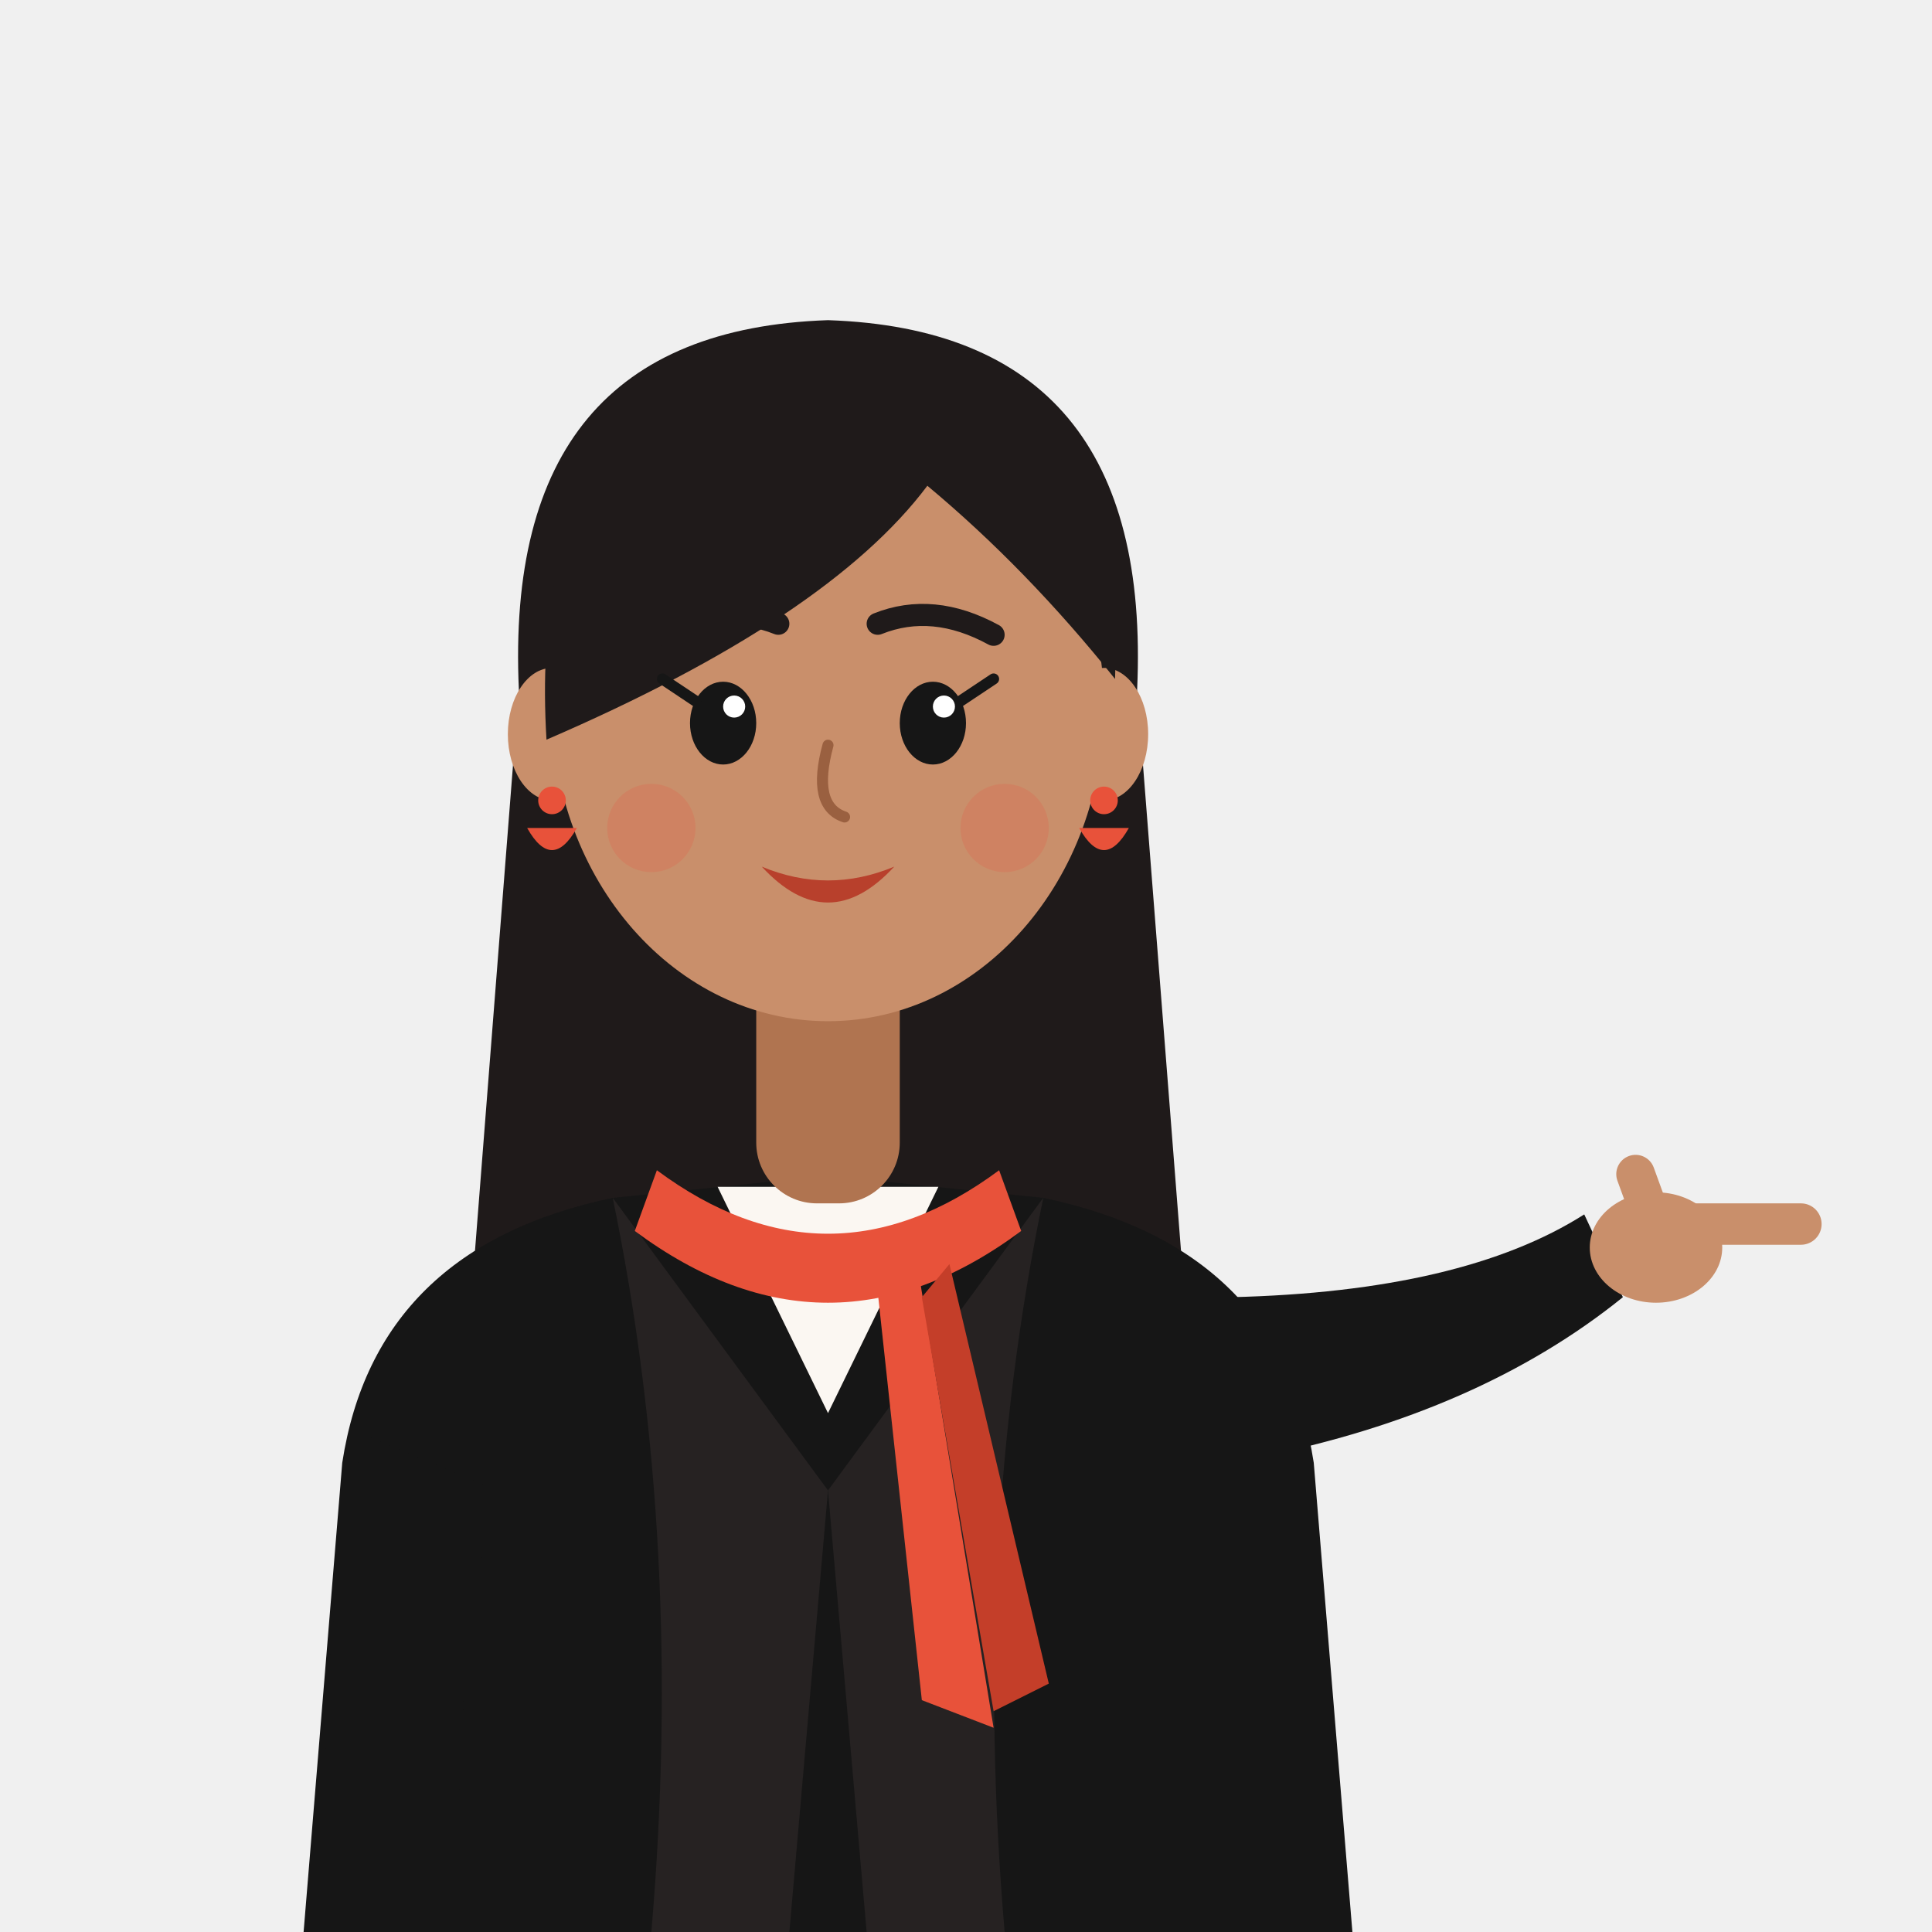
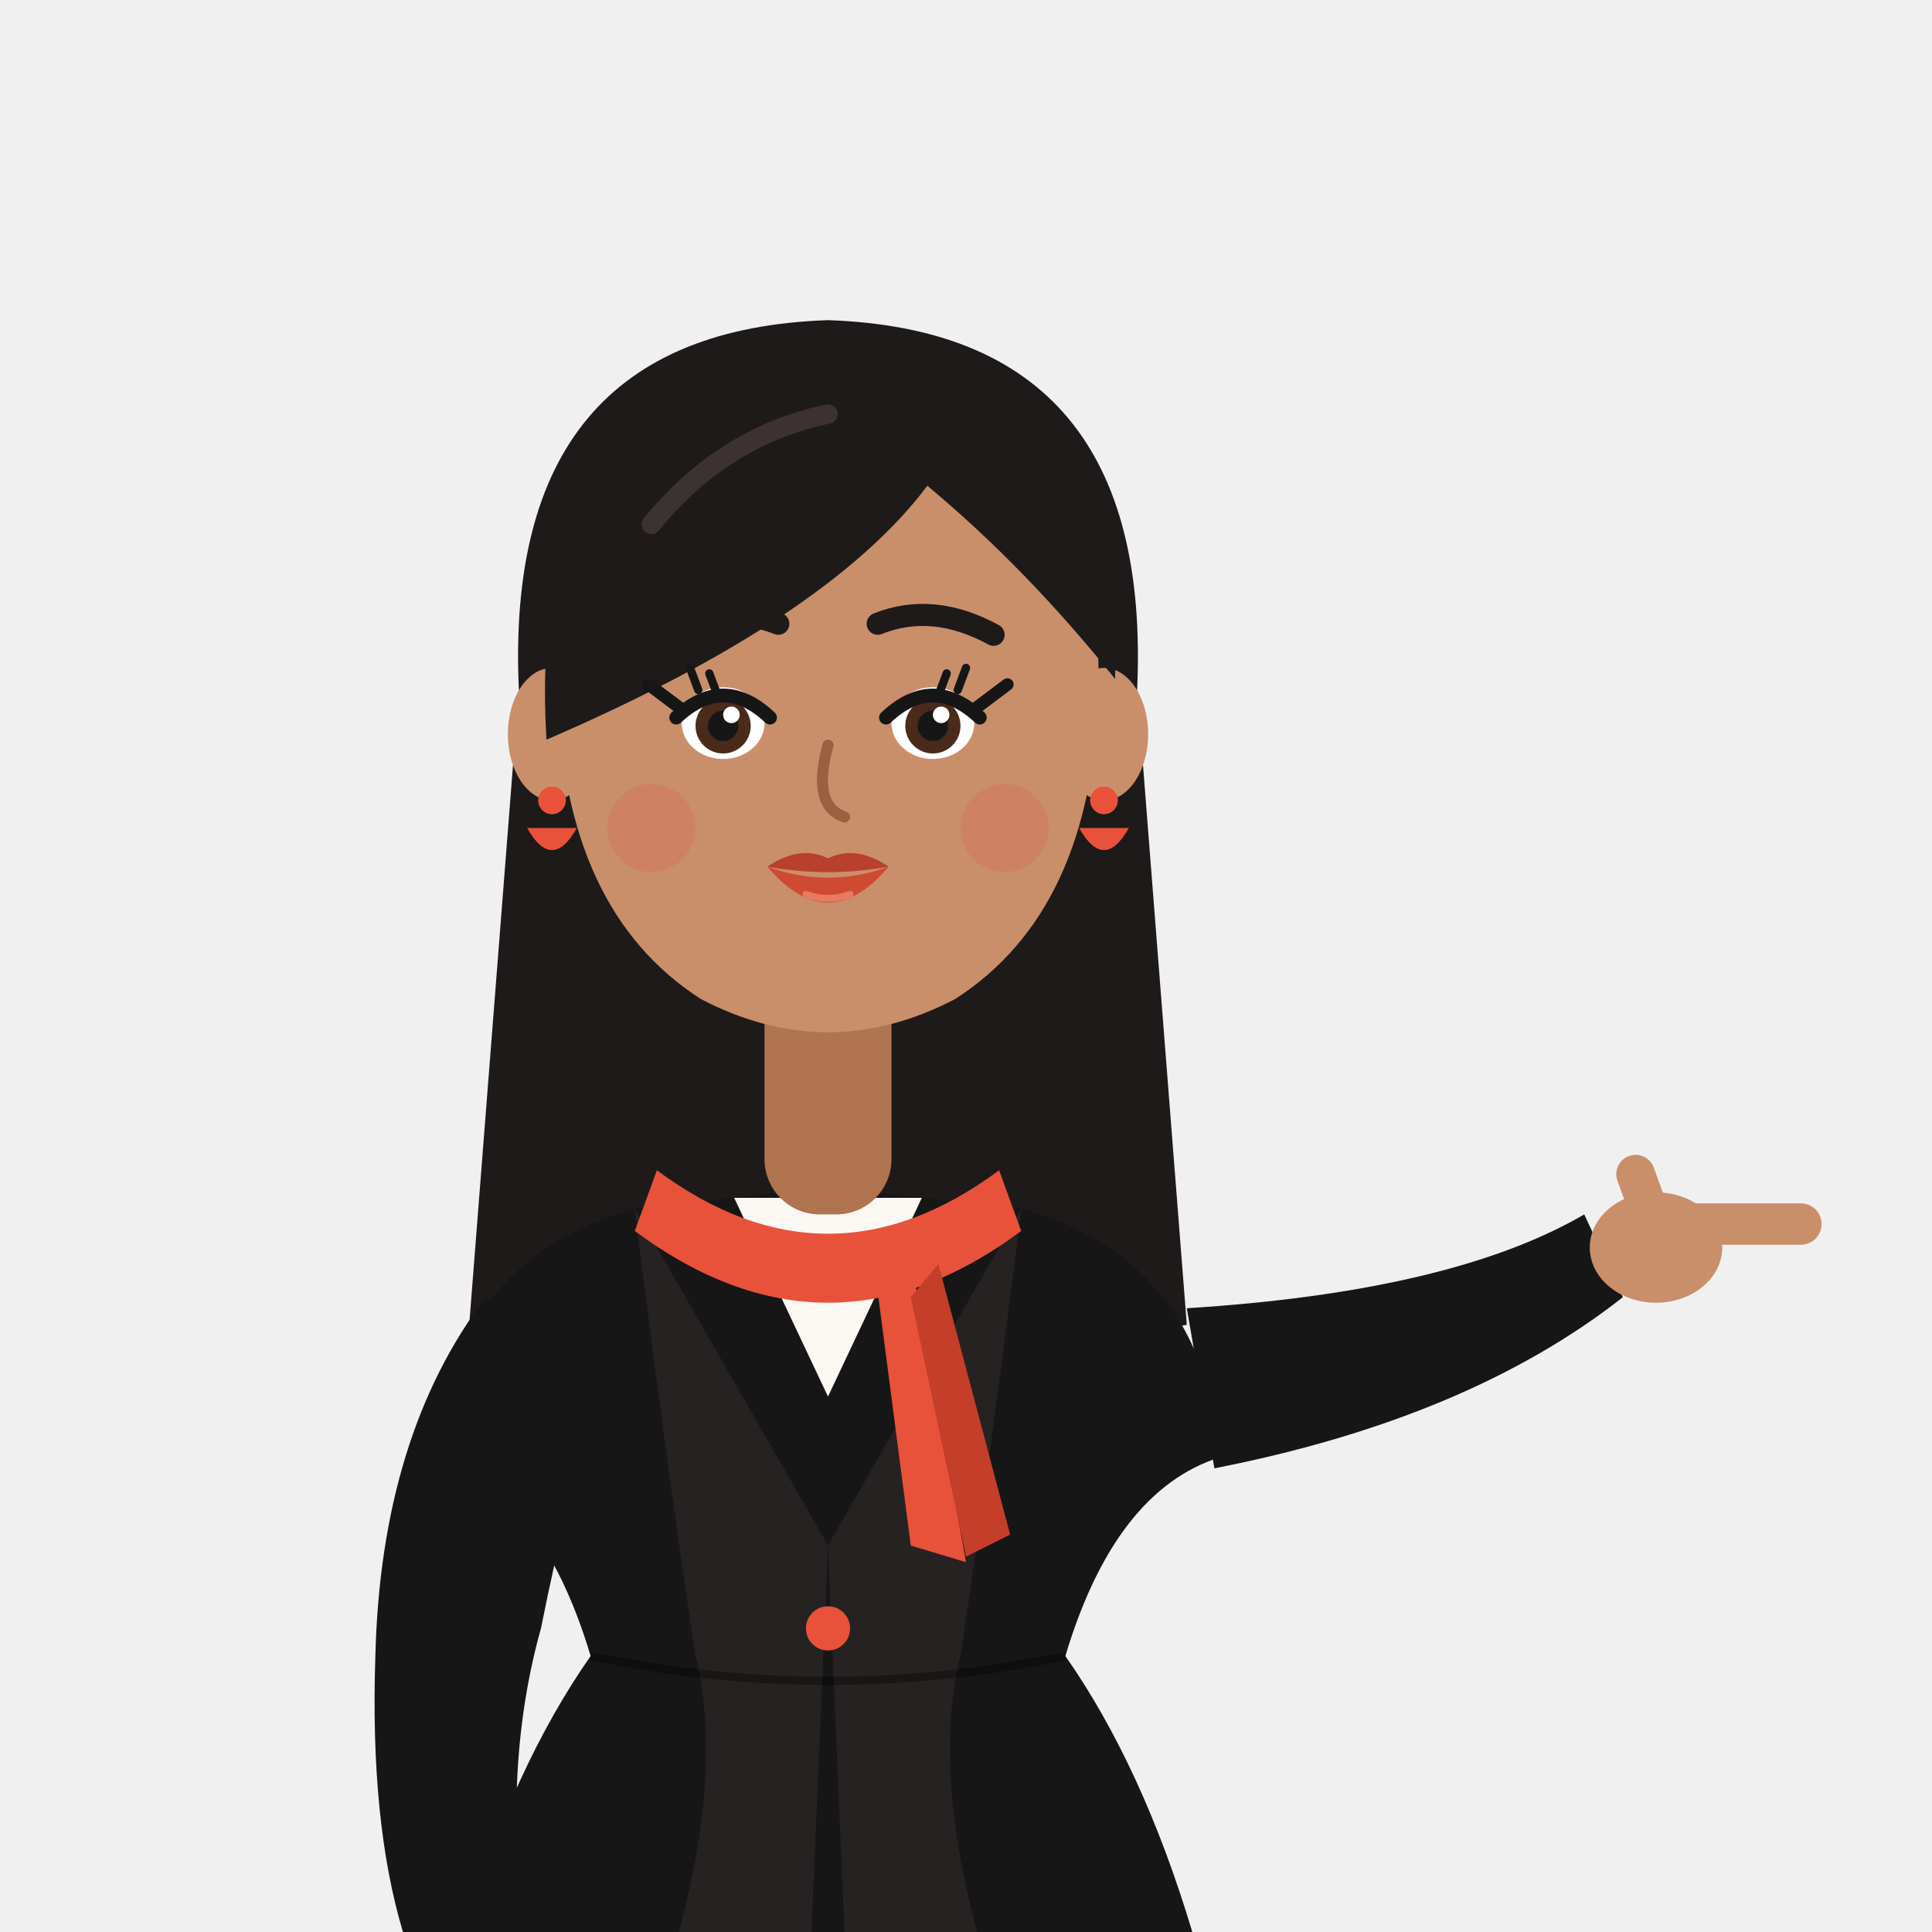
<svg xmlns="http://www.w3.org/2000/svg" viewBox="0 0 700 700">
  <path d="M188 250 Q182 120 300 116 Q418 120 412 250 L430 480 Q300 506 170 480Z" fill="#1F1A1A" />
-   <path d="M110 700 L124 530 Q136 452 222 434 L300 426 L378 434 Q464 452 476 530 L490 700Z" fill="#161616" />
-   <path d="M260 430 L300 512 L340 430Z" fill="#FBF7F2" />
-   <path d="M222 434 L300 540 L286 700 L236 700 Q248 560 222 434Z" fill="#262222" />
-   <path d="M378 434 L300 540 L314 700 L364 700 Q352 560 378 434Z" fill="#262222" />
-   <path d="M132 520 Q112 610 120 700 L168 700 Q162 612 180 540Z" fill="#161616" />
+   <path d="M168 700 Q186 640 214 600 Q196 540 158 528 Q164 456 230 438 L300 430 L370 438 Q436 456 442 528 Q404 540 386 600 Q414 640 432 700Z" fill="#161616" />
+   <path d="M266 434 L300 506 L334 434Z" fill="#FBF7F2" />
+   <path d="M230 438 L300 560 L294 700 L246 700 Q262 640 252 600 Q240 520 230 438Z" fill="#262222" />
+   <path d="M370 438 L300 560 L306 700 L354 700 Q338 640 348 600 Q360 520 370 438Z" fill="#262222" />
+   <path d="M214 600 Q300 618 386 600" stroke="#000" stroke-width="3" fill="none" opacity=".35" />
+   <circle cx="300" cy="590" r="8" fill="#E8523A" />
+   <path d="M176 470 Q138 520 136 600 Q134 660 146 700 L190 700 Q182 640 196 590 Q206 540 214 520 Q206 484 176 470Z" fill="#161616" />
  <path d="M238 424 Q300 470 362 424 L370 446 Q300 498 230 446Z" fill="#E8523A" />
-   <path d="M332 456 L360 626 L334 616 L318 468Z" fill="#E8523A" />
-   <path d="M344 458 L380 610 L360 620 L334 470Z" fill="#C43E29" />
-   <rect x="274" y="340" width="52" height="96" rx="22" fill="#B07450" />
+   <path d="M330 456 L350 566 L330 560 L318 468Z" fill="#E8523A" />
+   <path d="M340 458 L366 556 L350 564 L330 470Z" fill="#C43E29" />
+   <rect x="277" y="340" width="46" height="100" rx="20" fill="#B07450" />
  <ellipse cx="200" cy="266" rx="16" ry="24" fill="#C98F6B" />
  <ellipse cx="400" cy="266" rx="16" ry="24" fill="#C98F6B" />
-   <ellipse cx="300" cy="256" rx="100" ry="114" fill="#C98F6B" />
+   <path d="M202 250 Q200 140 300 140 Q400 140 398 250 Q396 330 346 362 Q300 386 254 362 Q204 330 202 250Z" fill="#C98F6B" />
  <path d="M198 268 Q190 134 300 130 Q408 134 404 246 Q372 206 336 176 Q300 224 198 268Z" fill="#1F1A1A" />
+   <path d="M236 190 Q262 158 300 150" stroke="#4A3C3C" stroke-width="7" fill="none" stroke-linecap="round" opacity=".7" />
  <circle cx="200" cy="290" r="5" fill="#E8523A" />
  <path d="M191 300 Q200 316 209 300Z" fill="#E8523A" />
  <circle cx="400" cy="290" r="5" fill="#E8523A" />
  <path d="M391 300 Q400 316 409 300Z" fill="#E8523A" />
-   <ellipse cx="262" cy="262" rx="12" ry="15" fill="#161616" />
-   <circle cx="266" cy="256" r="4" fill="#fff" />
-   <path d="M252 254 L240 246" stroke="#161616" stroke-width="4" stroke-linecap="round" />
-   <ellipse cx="338" cy="262" rx="12" ry="15" fill="#161616" />
-   <circle cx="342" cy="256" r="4" fill="#fff" />
-   <path d="M348 254 L360 246" stroke="#161616" stroke-width="4" stroke-linecap="round" />
+   <ellipse cx="262" cy="262" rx="15" ry="13" fill="#fff" />
+   <circle cx="262" cy="263" r="10" fill="#4A2A1A" />
+   <circle cx="262" cy="263" r="5.5" fill="#161616" />
+   <circle cx="265" cy="259" r="3" fill="#fff" />
+   <path d="M245 260 Q262 244 279 260" stroke="#161616" stroke-width="5" fill="none" stroke-linecap="round" />
+   <path d="M247 257 L235 248" stroke="#161616" stroke-width="4.5" stroke-linecap="round" />
+   <path d="M260 252 l-3 -8" stroke="#161616" stroke-width="3" stroke-linecap="round" />
+   <path d="M253 250 l-3 -8" stroke="#161616" stroke-width="3" stroke-linecap="round" />
+   <ellipse cx="338" cy="262" rx="15" ry="13" fill="#fff" />
+   <circle cx="338" cy="263" r="10" fill="#4A2A1A" />
+   <circle cx="338" cy="263" r="5.5" fill="#161616" />
+   <circle cx="341" cy="259" r="3" fill="#fff" />
+   <path d="M321 260 Q338 244 355 260" stroke="#161616" stroke-width="5" fill="none" stroke-linecap="round" />
+   <path d="M353 257 L365 248" stroke="#161616" stroke-width="4.5" stroke-linecap="round" />
+   <path d="M340 252 l3 -8" stroke="#161616" stroke-width="3" stroke-linecap="round" />
+   <path d="M347 250 l3 -8" stroke="#161616" stroke-width="3" stroke-linecap="round" />
  <path d="M240 230 Q262 218 282 226" stroke="#1F1A1A" stroke-width="8" fill="none" stroke-linecap="round" />
  <path d="M318 226 Q338 218 360 230" stroke="#1F1A1A" stroke-width="8" fill="none" stroke-linecap="round" />
  <path d="M300 270 Q294 292 306 296" stroke="#9A6040" stroke-width="4" fill="none" stroke-linecap="round" />
  <circle cx="236" cy="300" r="16" fill="#E8523A" opacity=".2" />
  <circle cx="364" cy="300" r="16" fill="#E8523A" opacity=".2" />
-   <path d="M276 314 Q300 340 324 314 Q300 324 276 314Z" fill="#B8402C" />
-   <path d="M446 470 Q530 468 574 440 L588 470 Q536 512 456 528Z" fill="#161616" />
+   <path d="M278 314 Q290 306 300 311 Q310 306 322 314 Q300 318 278 314Z" fill="#B8402C" />
+   <path d="M278 314 Q300 340 322 314 Q300 322 278 314Z" fill="#CF4A33" />
+   <path d="M292 324 Q300 327 308 324" stroke="#E87A62" stroke-width="2.5" fill="none" stroke-linecap="round" />
+   <path d="M430 474 Q526 468 574 440 L588 470 Q532 514 440 532Z" fill="#161616" />
  <ellipse cx="600" cy="452" rx="24" ry="20" fill="#C98F6B" />
  <rect x="604" y="436" width="56" height="15" rx="7.5" fill="#C98F6B" />
  <rect x="588" y="418" width="14" height="28" rx="7" fill="#C98F6B" transform="rotate(-20 595 432)" />
</svg>
